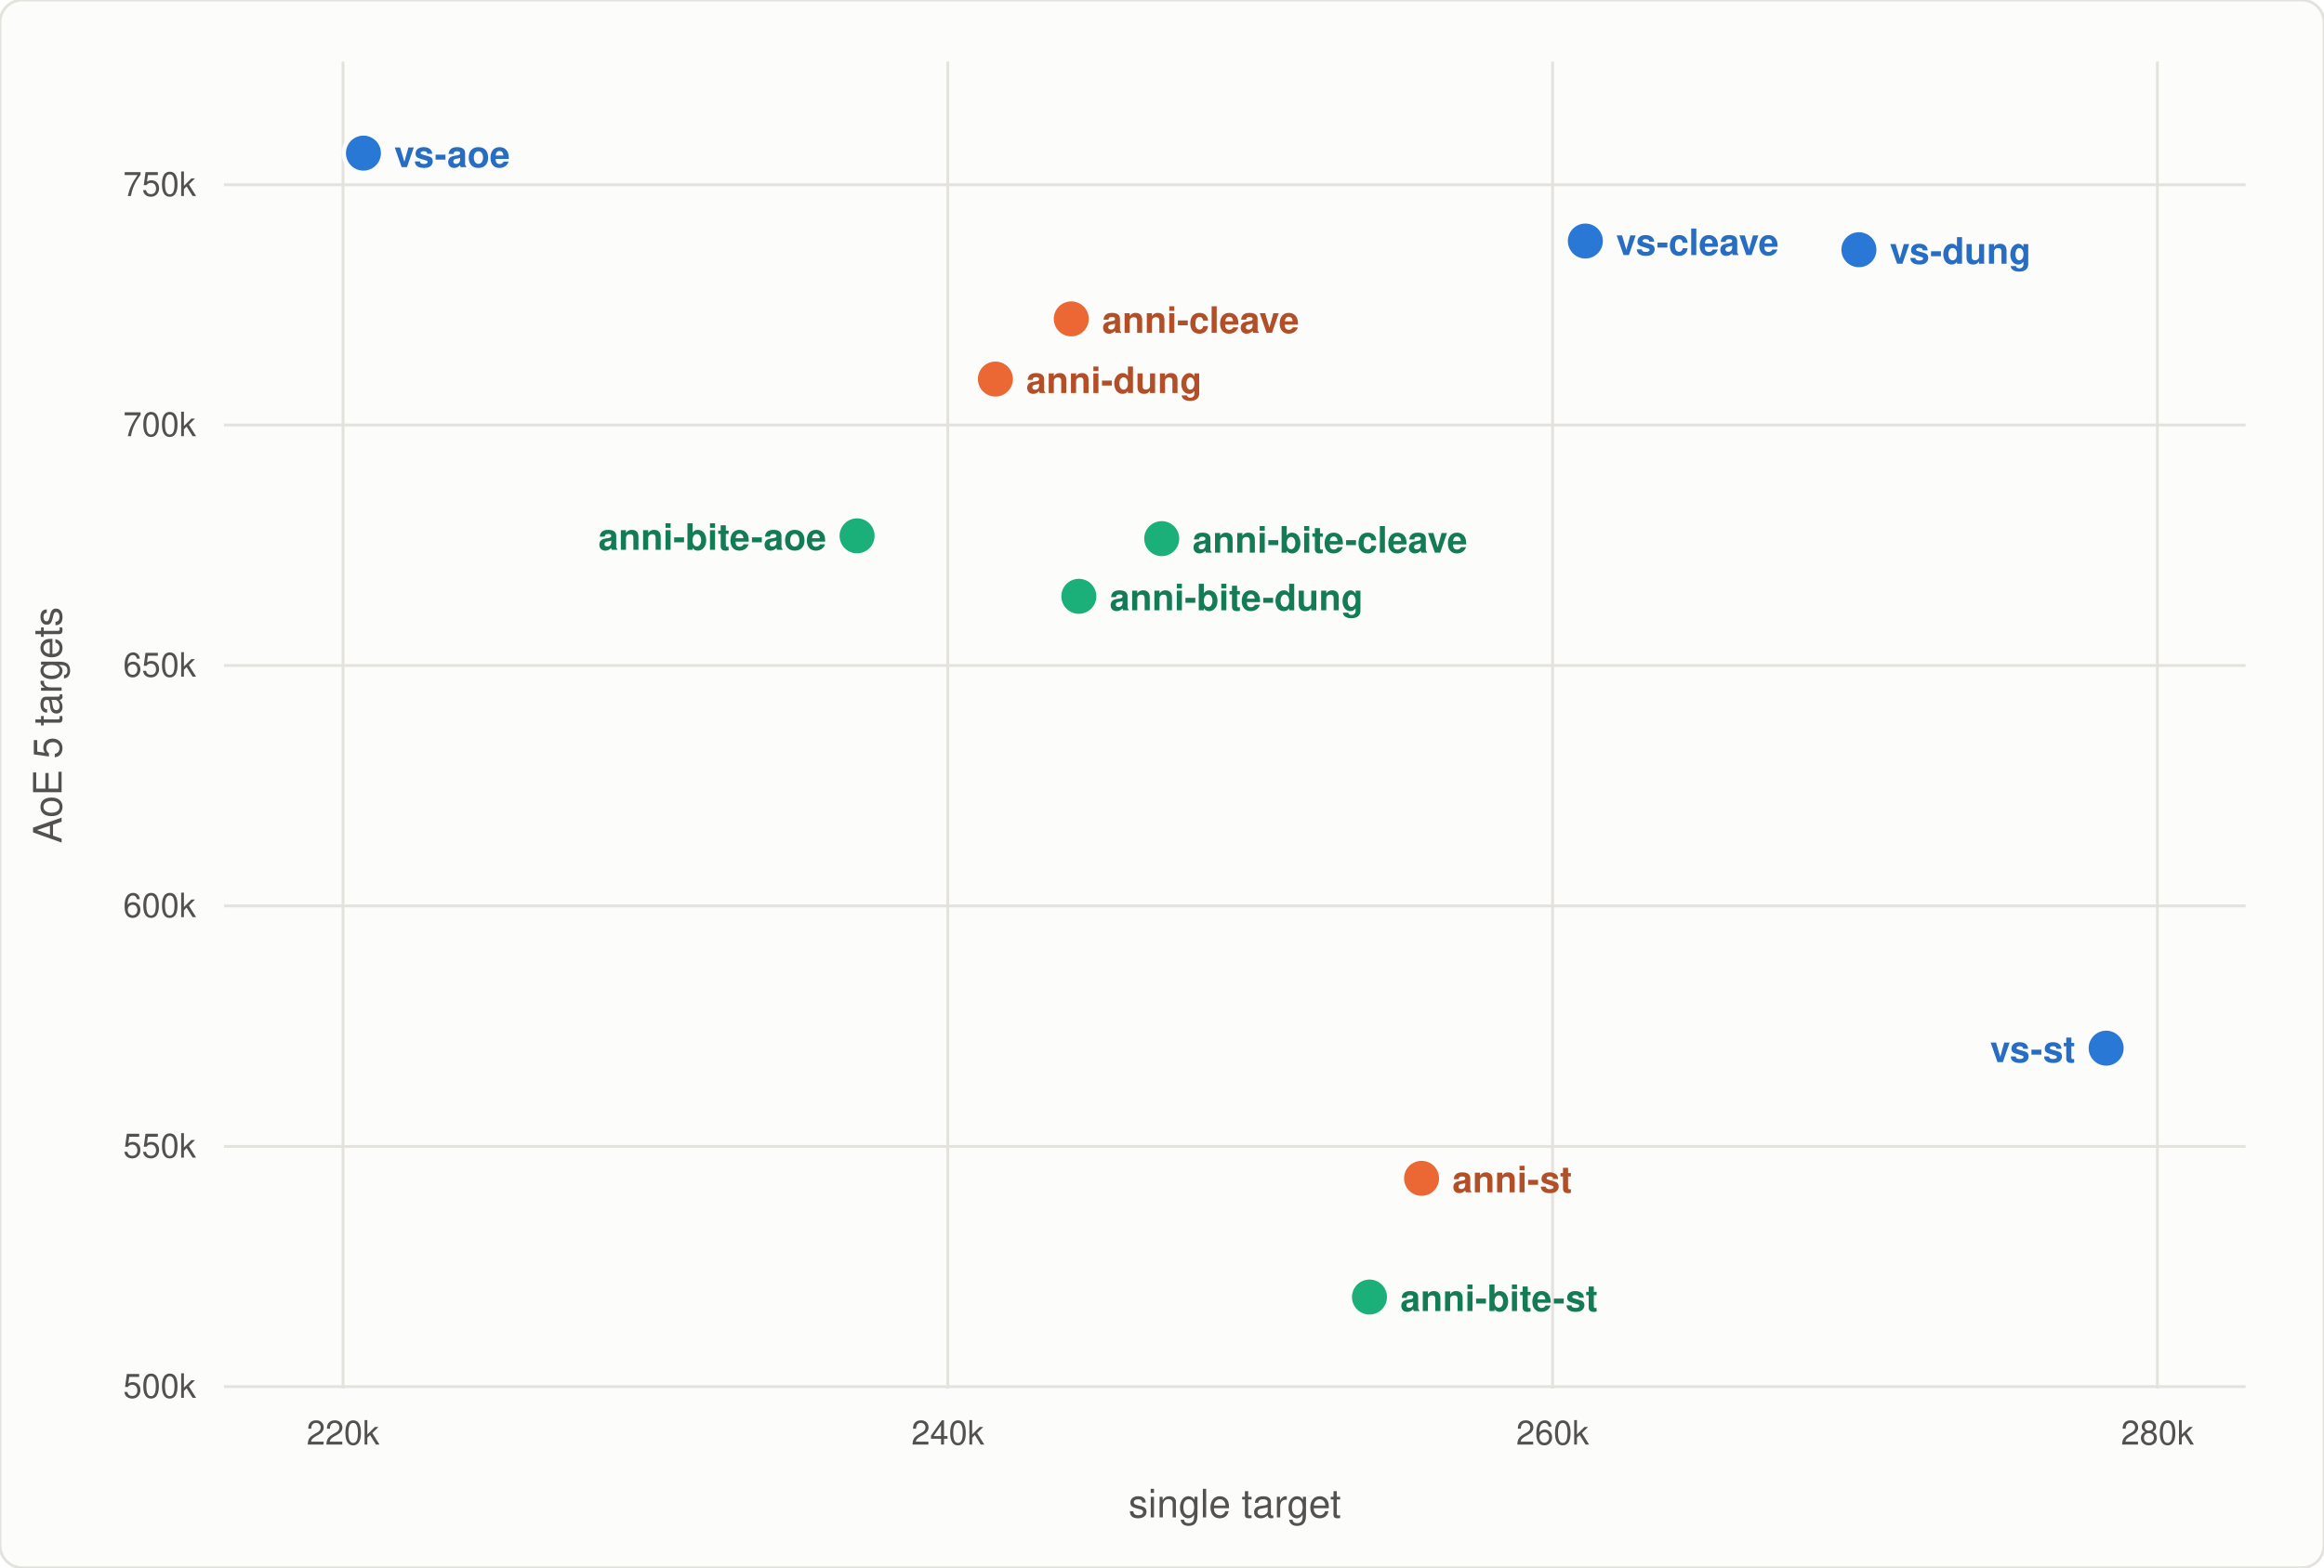
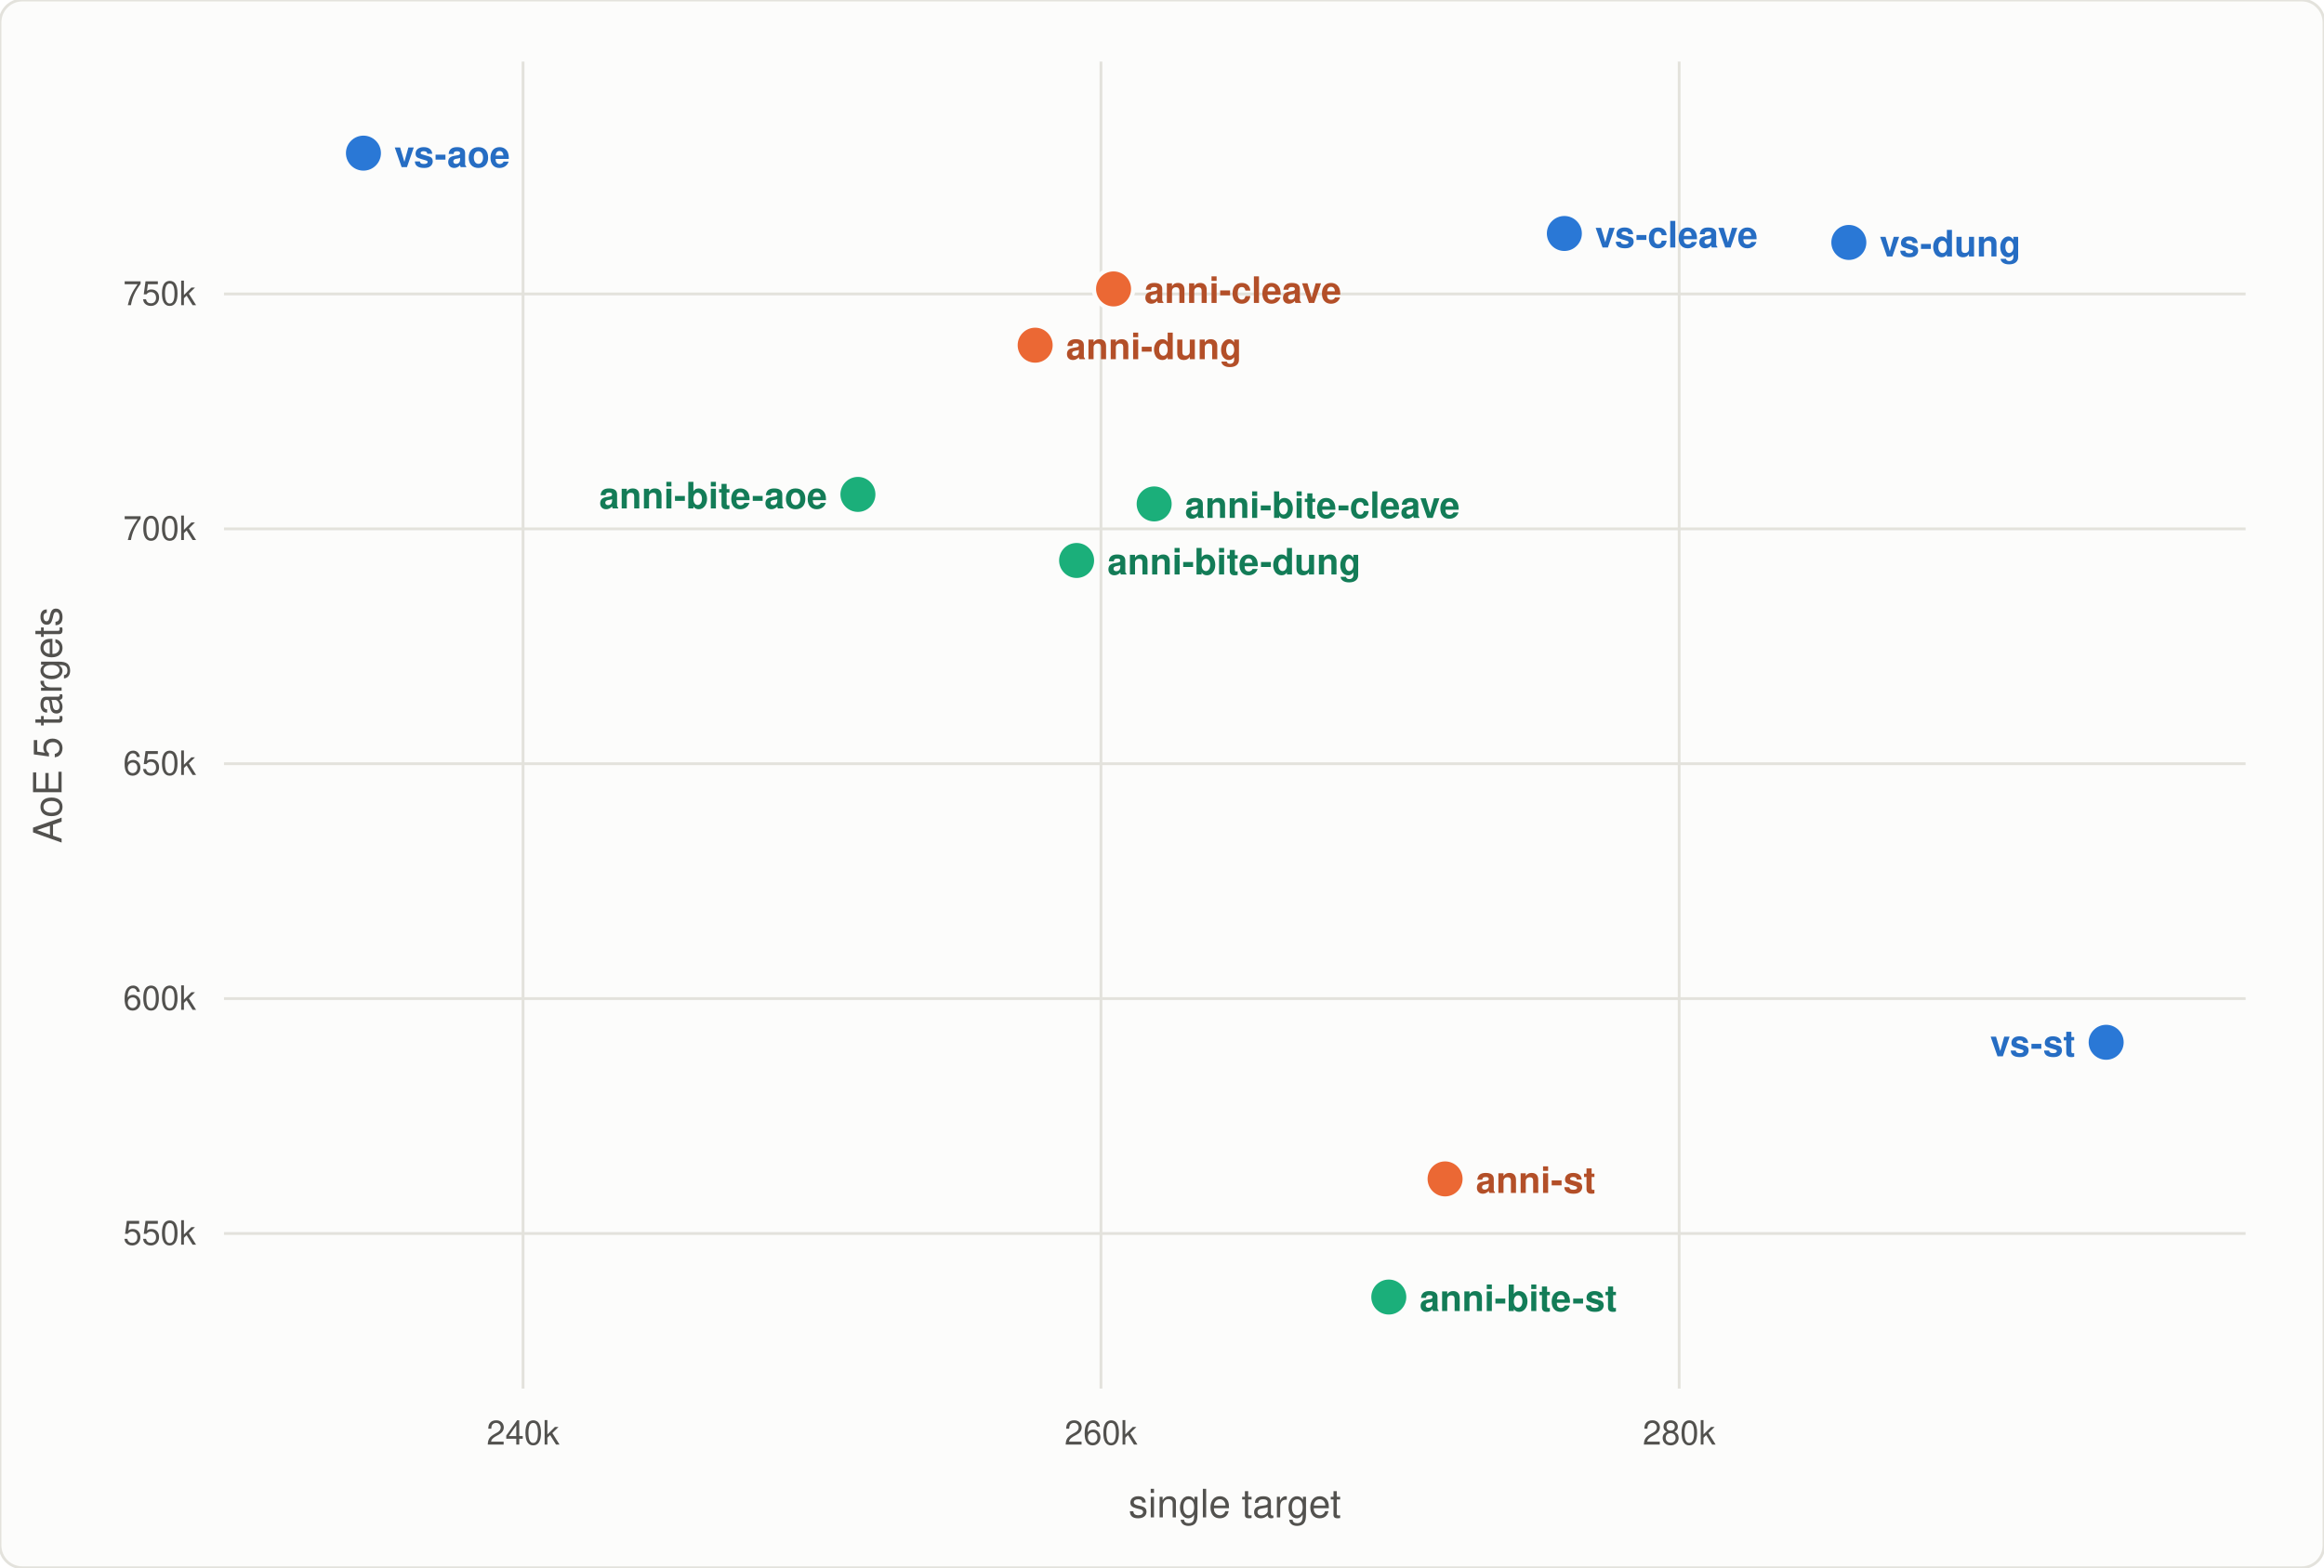
<svg xmlns="http://www.w3.org/2000/svg" viewBox="0 0 830 560" width="830" height="560" font-family="system-ui, -apple-system, Segoe UI, Helvetica, Arial, sans-serif" role="img" aria-labelledby="title desc">
  <rect width="830" height="560" rx="8" fill="#fcfcfb" stroke="#e3e2dc" />
-   <line x1="122.5" x2="122.5" y1="22" y2="496" stroke="#e3e2dc" />
-   <text x="122.5" y="516.0" font-size="12" fill="#52514e" text-anchor="middle">220k</text>
-   <line x1="338.5" x2="338.5" y1="22" y2="496" stroke="#e3e2dc" />
-   <text x="338.5" y="516.0" font-size="12" fill="#52514e" text-anchor="middle">240k</text>
-   <line x1="554.5" x2="554.5" y1="22" y2="496" stroke="#e3e2dc" />
-   <text x="554.5" y="516.0" font-size="12" fill="#52514e" text-anchor="middle">260k</text>
-   <line x1="770.5" x2="770.5" y1="22" y2="496" stroke="#e3e2dc" />
-   <text x="770.5" y="516.0" font-size="12" fill="#52514e" text-anchor="middle">280k</text>
-   <line x1="80" x2="802" y1="495.3" y2="495.3" stroke="#e3e2dc" />
-   <text x="70.0" y="499.3" font-size="12" fill="#52514e" text-anchor="end">500k</text>
-   <line x1="80" x2="802" y1="409.5" y2="409.5" stroke="#e3e2dc" />
-   <text x="70.0" y="413.5" font-size="12" fill="#52514e" text-anchor="end">550k</text>
-   <line x1="80" x2="802" y1="323.6" y2="323.6" stroke="#e3e2dc" />
-   <text x="70.0" y="327.6" font-size="12" fill="#52514e" text-anchor="end">600k</text>
-   <line x1="80" x2="802" y1="237.7" y2="237.7" stroke="#e3e2dc" />
-   <text x="70.0" y="241.7" font-size="12" fill="#52514e" text-anchor="end">650k</text>
-   <line x1="80" x2="802" y1="151.8" y2="151.8" stroke="#e3e2dc" />
-   <text x="70.0" y="155.8" font-size="12" fill="#52514e" text-anchor="end">700k</text>
-   <line x1="80" x2="802" y1="66.0" y2="66.0" stroke="#e3e2dc" />
-   <text x="70.0" y="70.0" font-size="12" fill="#52514e" text-anchor="end">750k</text>
+   <line x1="186.8" x2="186.8" y1="22" y2="496" stroke="#e3e2dc" />
+   <text x="186.8" y="516.0" font-size="12" fill="#52514e" text-anchor="middle">240k</text>
+   <line x1="393.2" x2="393.2" y1="22" y2="496" stroke="#e3e2dc" />
+   <text x="393.2" y="516.0" font-size="12" fill="#52514e" text-anchor="middle">260k</text>
+   <line x1="599.7" x2="599.7" y1="22" y2="496" stroke="#e3e2dc" />
+   <text x="599.7" y="516.0" font-size="12" fill="#52514e" text-anchor="middle">280k</text>
+   <line x1="80" x2="802" y1="440.6" y2="440.6" stroke="#e3e2dc" />
+   <text x="70.0" y="444.6" font-size="12" fill="#52514e" text-anchor="end">550k</text>
+   <line x1="80" x2="802" y1="356.7" y2="356.7" stroke="#e3e2dc" />
+   <text x="70.0" y="360.7" font-size="12" fill="#52514e" text-anchor="end">600k</text>
+   <line x1="80" x2="802" y1="272.8" y2="272.8" stroke="#e3e2dc" />
+   <text x="70.0" y="276.8" font-size="12" fill="#52514e" text-anchor="end">650k</text>
+   <line x1="80" x2="802" y1="188.9" y2="188.9" stroke="#e3e2dc" />
+   <text x="70.0" y="192.9" font-size="12" fill="#52514e" text-anchor="end">700k</text>
+   <line x1="80" x2="802" y1="105.0" y2="105.0" stroke="#e3e2dc" />
+   <text x="70.0" y="109.0" font-size="12" fill="#52514e" text-anchor="end">750k</text>
  <text x="441.0" y="542.0" font-size="14" fill="#52514e" text-anchor="middle">single target</text>
  <text x="22.0" y="259.0" font-size="14" fill="#52514e" text-anchor="middle" transform="rotate(-90 22 259.0)">AoE 5 targets</text>
  <g class="build">
-     <circle cx="752.2" cy="374.4" r="7" fill="#2a78d6" stroke="#fcfcfb" stroke-width="1.5" />
-     <text x="741.2" y="379.4" font-size="13" fill="#266dc3" text-anchor="end" font-weight="600">vs-st</text>
+     <circle cx="752.2" cy="372.3" r="7" fill="#2a78d6" stroke="#fcfcfb" stroke-width="1.5" />
+     <text x="741.2" y="377.3" font-size="13" fill="#266dc3" text-anchor="end" font-weight="600">vs-st</text>
  </g>
  <g class="build">
-     <circle cx="566.2" cy="86.1" r="7" fill="#2a78d6" stroke="#fcfcfb" stroke-width="1.5" />
-     <text x="577.2" y="91.1" font-size="13" fill="#266dc3" text-anchor="start" font-weight="600">vs-cleave</text>
+     <circle cx="558.7" cy="83.4" r="7" fill="#2a78d6" stroke="#fcfcfb" stroke-width="1.5" />
+     <text x="569.7" y="88.4" font-size="13" fill="#266dc3" text-anchor="start" font-weight="600">vs-cleave</text>
  </g>
  <g class="build">
    <circle cx="129.8" cy="54.7" r="7" fill="#2a78d6" stroke="#fcfcfb" stroke-width="1.5" />
    <text x="140.8" y="59.7" font-size="13" fill="#266dc3" text-anchor="start" font-weight="600">vs-aoe</text>
  </g>
  <g class="build">
-     <circle cx="663.9" cy="89.2" r="7" fill="#2a78d6" stroke="#fcfcfb" stroke-width="1.5" />
-     <text x="674.9" y="94.2" font-size="13" fill="#266dc3" text-anchor="start" font-weight="600">vs-dung</text>
+     <circle cx="660.3" cy="86.6" r="7" fill="#2a78d6" stroke="#fcfcfb" stroke-width="1.5" />
+     <text x="671.3" y="91.6" font-size="13" fill="#266dc3" text-anchor="start" font-weight="600">vs-dung</text>
  </g>
  <g class="build">
-     <circle cx="507.7" cy="420.9" r="7" fill="#eb6834" stroke="#fcfcfb" stroke-width="1.5" />
-     <text x="518.7" y="425.9" font-size="13" fill="#b34f28" text-anchor="start" font-weight="600">anni-st</text>
+     <circle cx="516.1" cy="421.1" r="7" fill="#eb6834" stroke="#fcfcfb" stroke-width="1.5" />
+     <text x="527.1" y="426.1" font-size="13" fill="#b34f28" text-anchor="start" font-weight="600">anni-st</text>
  </g>
  <g class="build">
-     <circle cx="382.6" cy="113.9" r="7" fill="#eb6834" stroke="#fcfcfb" stroke-width="1.5" />
-     <text x="393.6" y="118.9" font-size="13" fill="#b34f28" text-anchor="start" font-weight="600">anni-cleave</text>
+     <circle cx="397.7" cy="103.2" r="7" fill="#eb6834" stroke="#fcfcfb" stroke-width="1.5" />
+     <text x="408.7" y="108.2" font-size="13" fill="#b34f28" text-anchor="start" font-weight="600">anni-cleave</text>
  </g>
  <g class="build">
-     <circle cx="355.5" cy="135.4" r="7" fill="#eb6834" stroke="#fcfcfb" stroke-width="1.5" />
-     <text x="366.5" y="140.4" font-size="13" fill="#b34f28" text-anchor="start" font-weight="600">anni-dung</text>
+     <circle cx="369.7" cy="123.3" r="7" fill="#eb6834" stroke="#fcfcfb" stroke-width="1.5" />
+     <text x="380.7" y="128.3" font-size="13" fill="#b34f28" text-anchor="start" font-weight="600">anni-dung</text>
  </g>
  <g class="build">
-     <circle cx="489.1" cy="463.3" r="7" fill="#1baf7a" stroke="#fcfcfb" stroke-width="1.5" />
-     <text x="500.1" y="468.3" font-size="13" fill="#137c57" text-anchor="start" font-weight="600">anni-bite-st</text>
+     <circle cx="496.0" cy="463.3" r="7" fill="#1baf7a" stroke="#fcfcfb" stroke-width="1.5" />
+     <text x="507.0" y="468.3" font-size="13" fill="#137c57" text-anchor="start" font-weight="600">anni-bite-st</text>
  </g>
  <g class="build">
-     <circle cx="414.9" cy="192.4" r="7" fill="#1baf7a" stroke="#fcfcfb" stroke-width="1.5" />
-     <text x="425.9" y="197.4" font-size="13" fill="#137c57" text-anchor="start" font-weight="600">anni-bite-cleave</text>
+     <circle cx="412.2" cy="180.0" r="7" fill="#1baf7a" stroke="#fcfcfb" stroke-width="1.5" />
+     <text x="423.2" y="185.0" font-size="13" fill="#137c57" text-anchor="start" font-weight="600">anni-bite-cleave</text>
  </g>
  <g class="build">
-     <circle cx="306.1" cy="191.4" r="7" fill="#1baf7a" stroke="#fcfcfb" stroke-width="1.5" />
-     <text x="295.1" y="196.4" font-size="13" fill="#137c57" text-anchor="end" font-weight="600">anni-bite-aoe</text>
+     <circle cx="306.4" cy="176.6" r="7" fill="#1baf7a" stroke="#fcfcfb" stroke-width="1.5" />
+     <text x="295.4" y="181.6" font-size="13" fill="#137c57" text-anchor="end" font-weight="600">anni-bite-aoe</text>
  </g>
  <g class="build">
-     <circle cx="385.3" cy="213.0" r="7" fill="#1baf7a" stroke="#fcfcfb" stroke-width="1.5" />
-     <text x="396.3" y="218.0" font-size="13" fill="#137c57" text-anchor="start" font-weight="600">anni-bite-dung</text>
+     <circle cx="384.5" cy="200.2" r="7" fill="#1baf7a" stroke="#fcfcfb" stroke-width="1.5" />
+     <text x="395.5" y="205.2" font-size="13" fill="#137c57" text-anchor="start" font-weight="600">anni-bite-dung</text>
  </g>
</svg>
